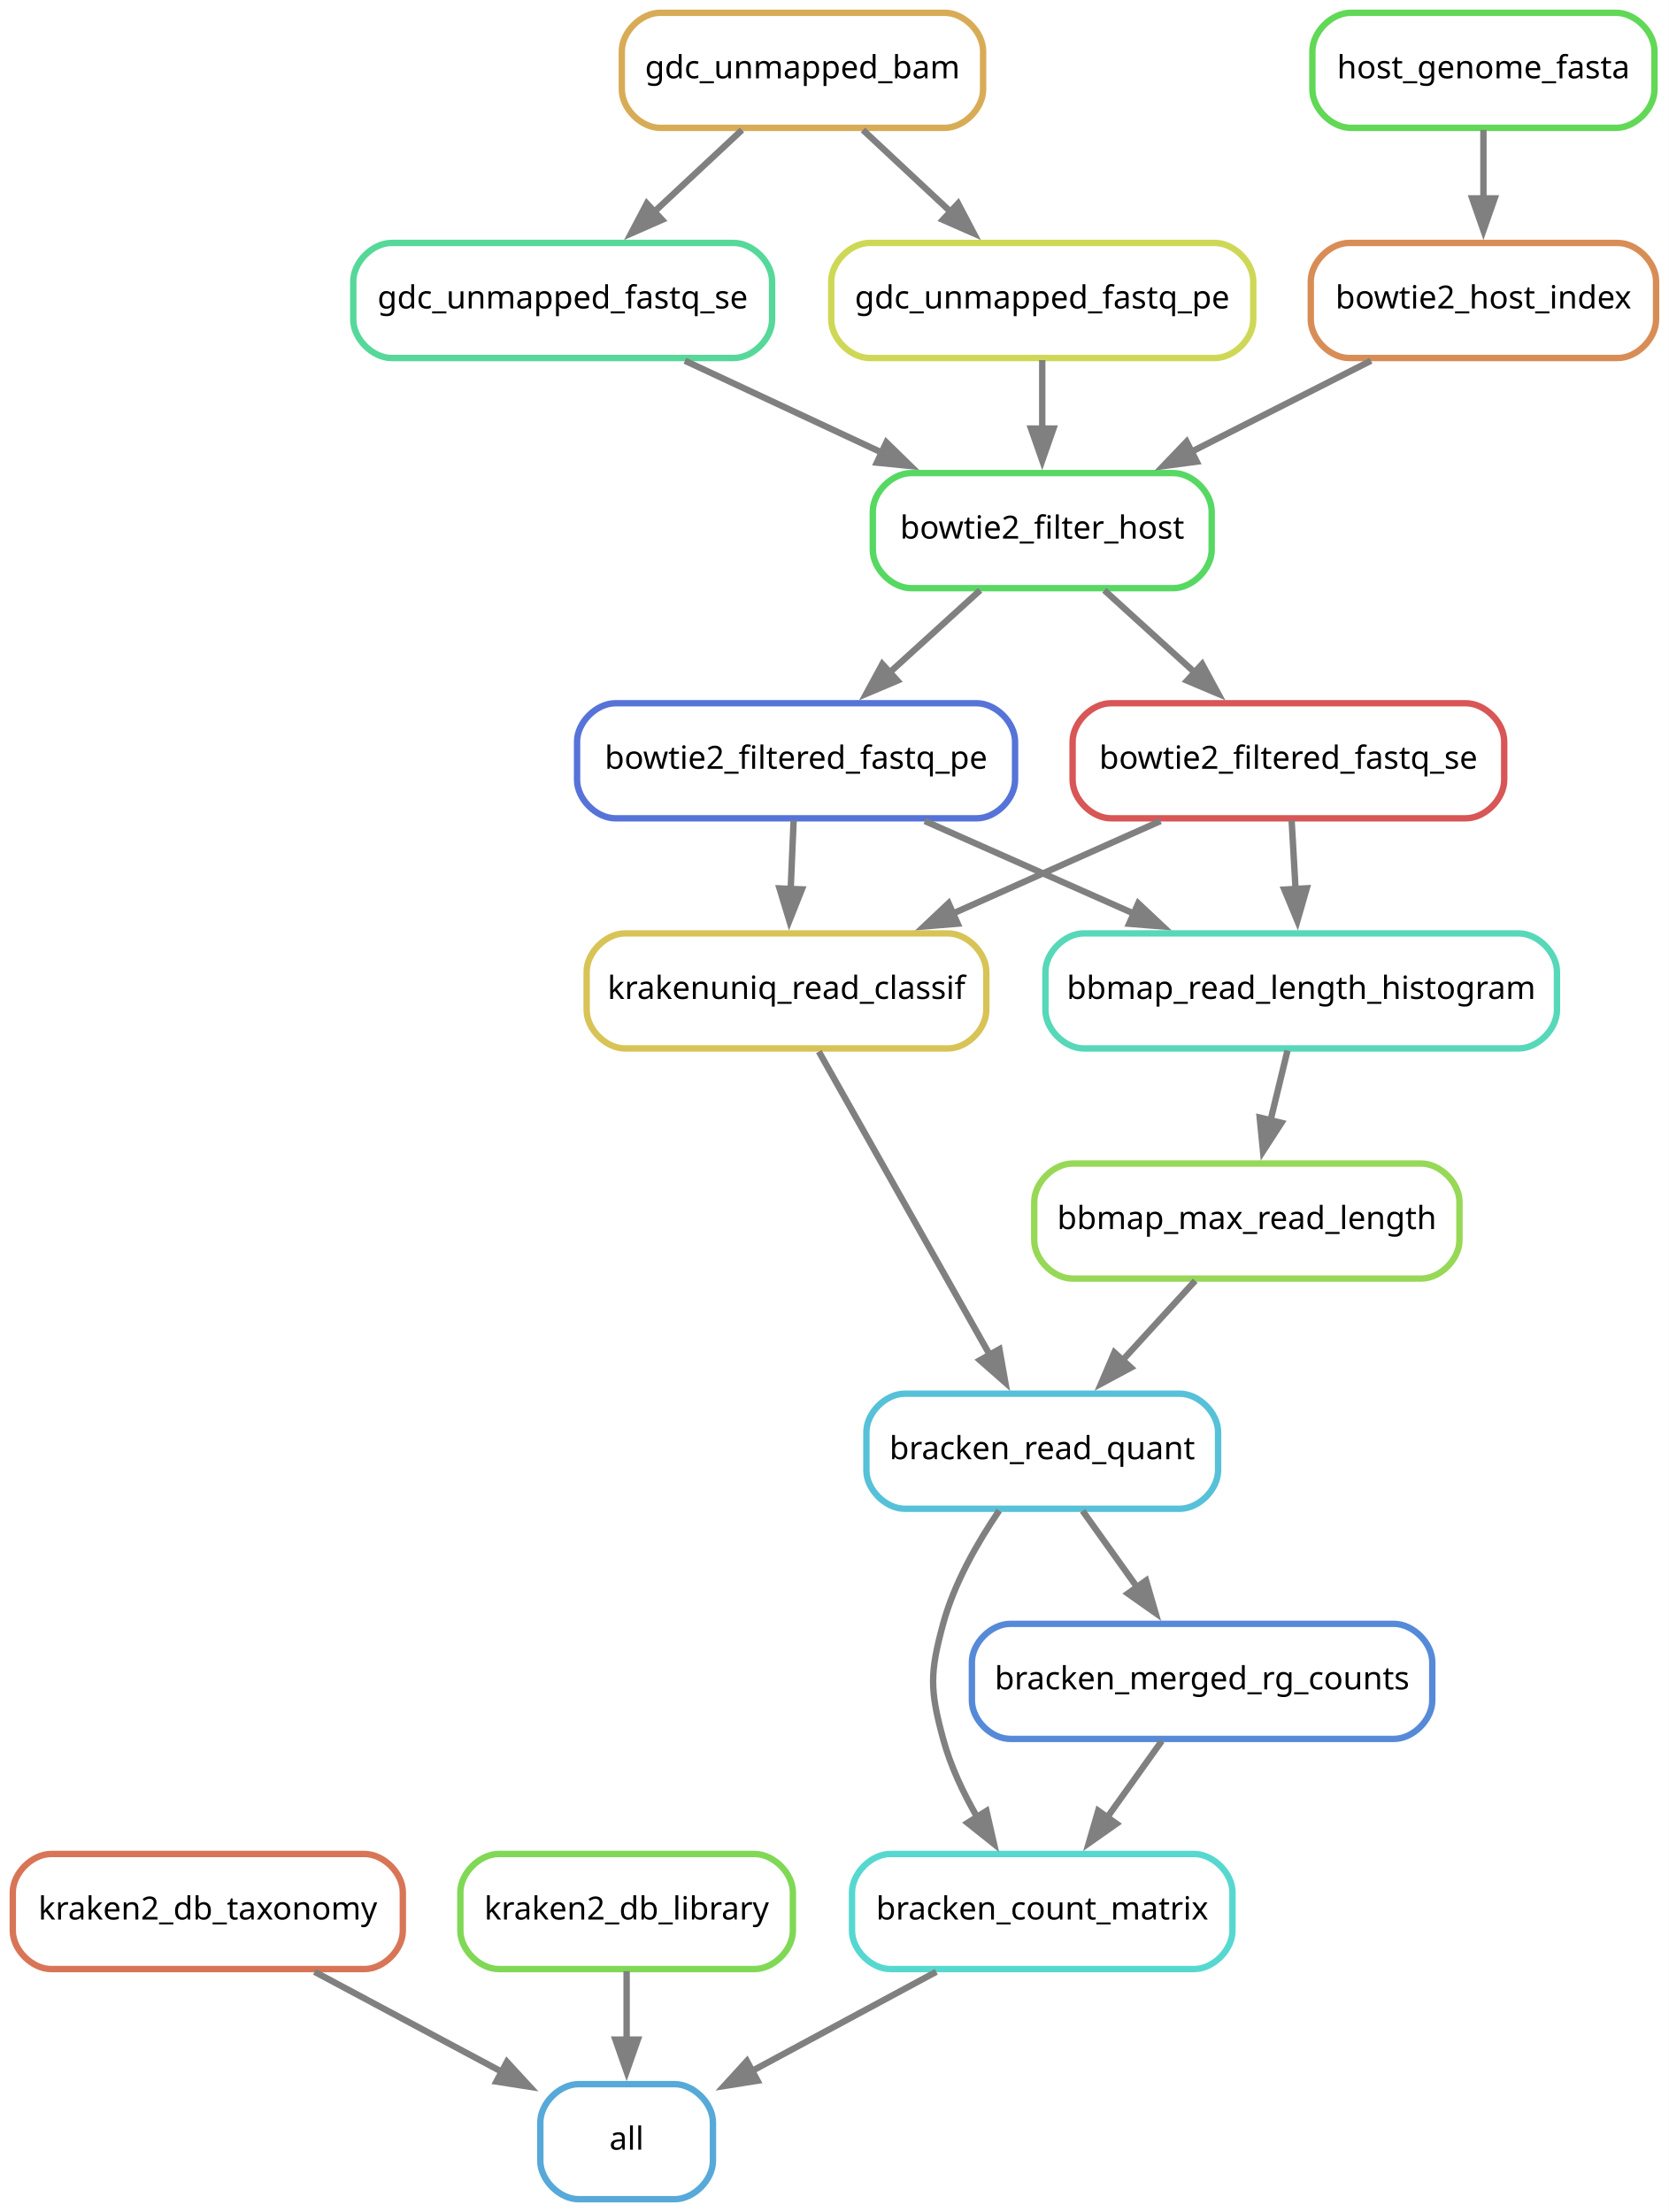
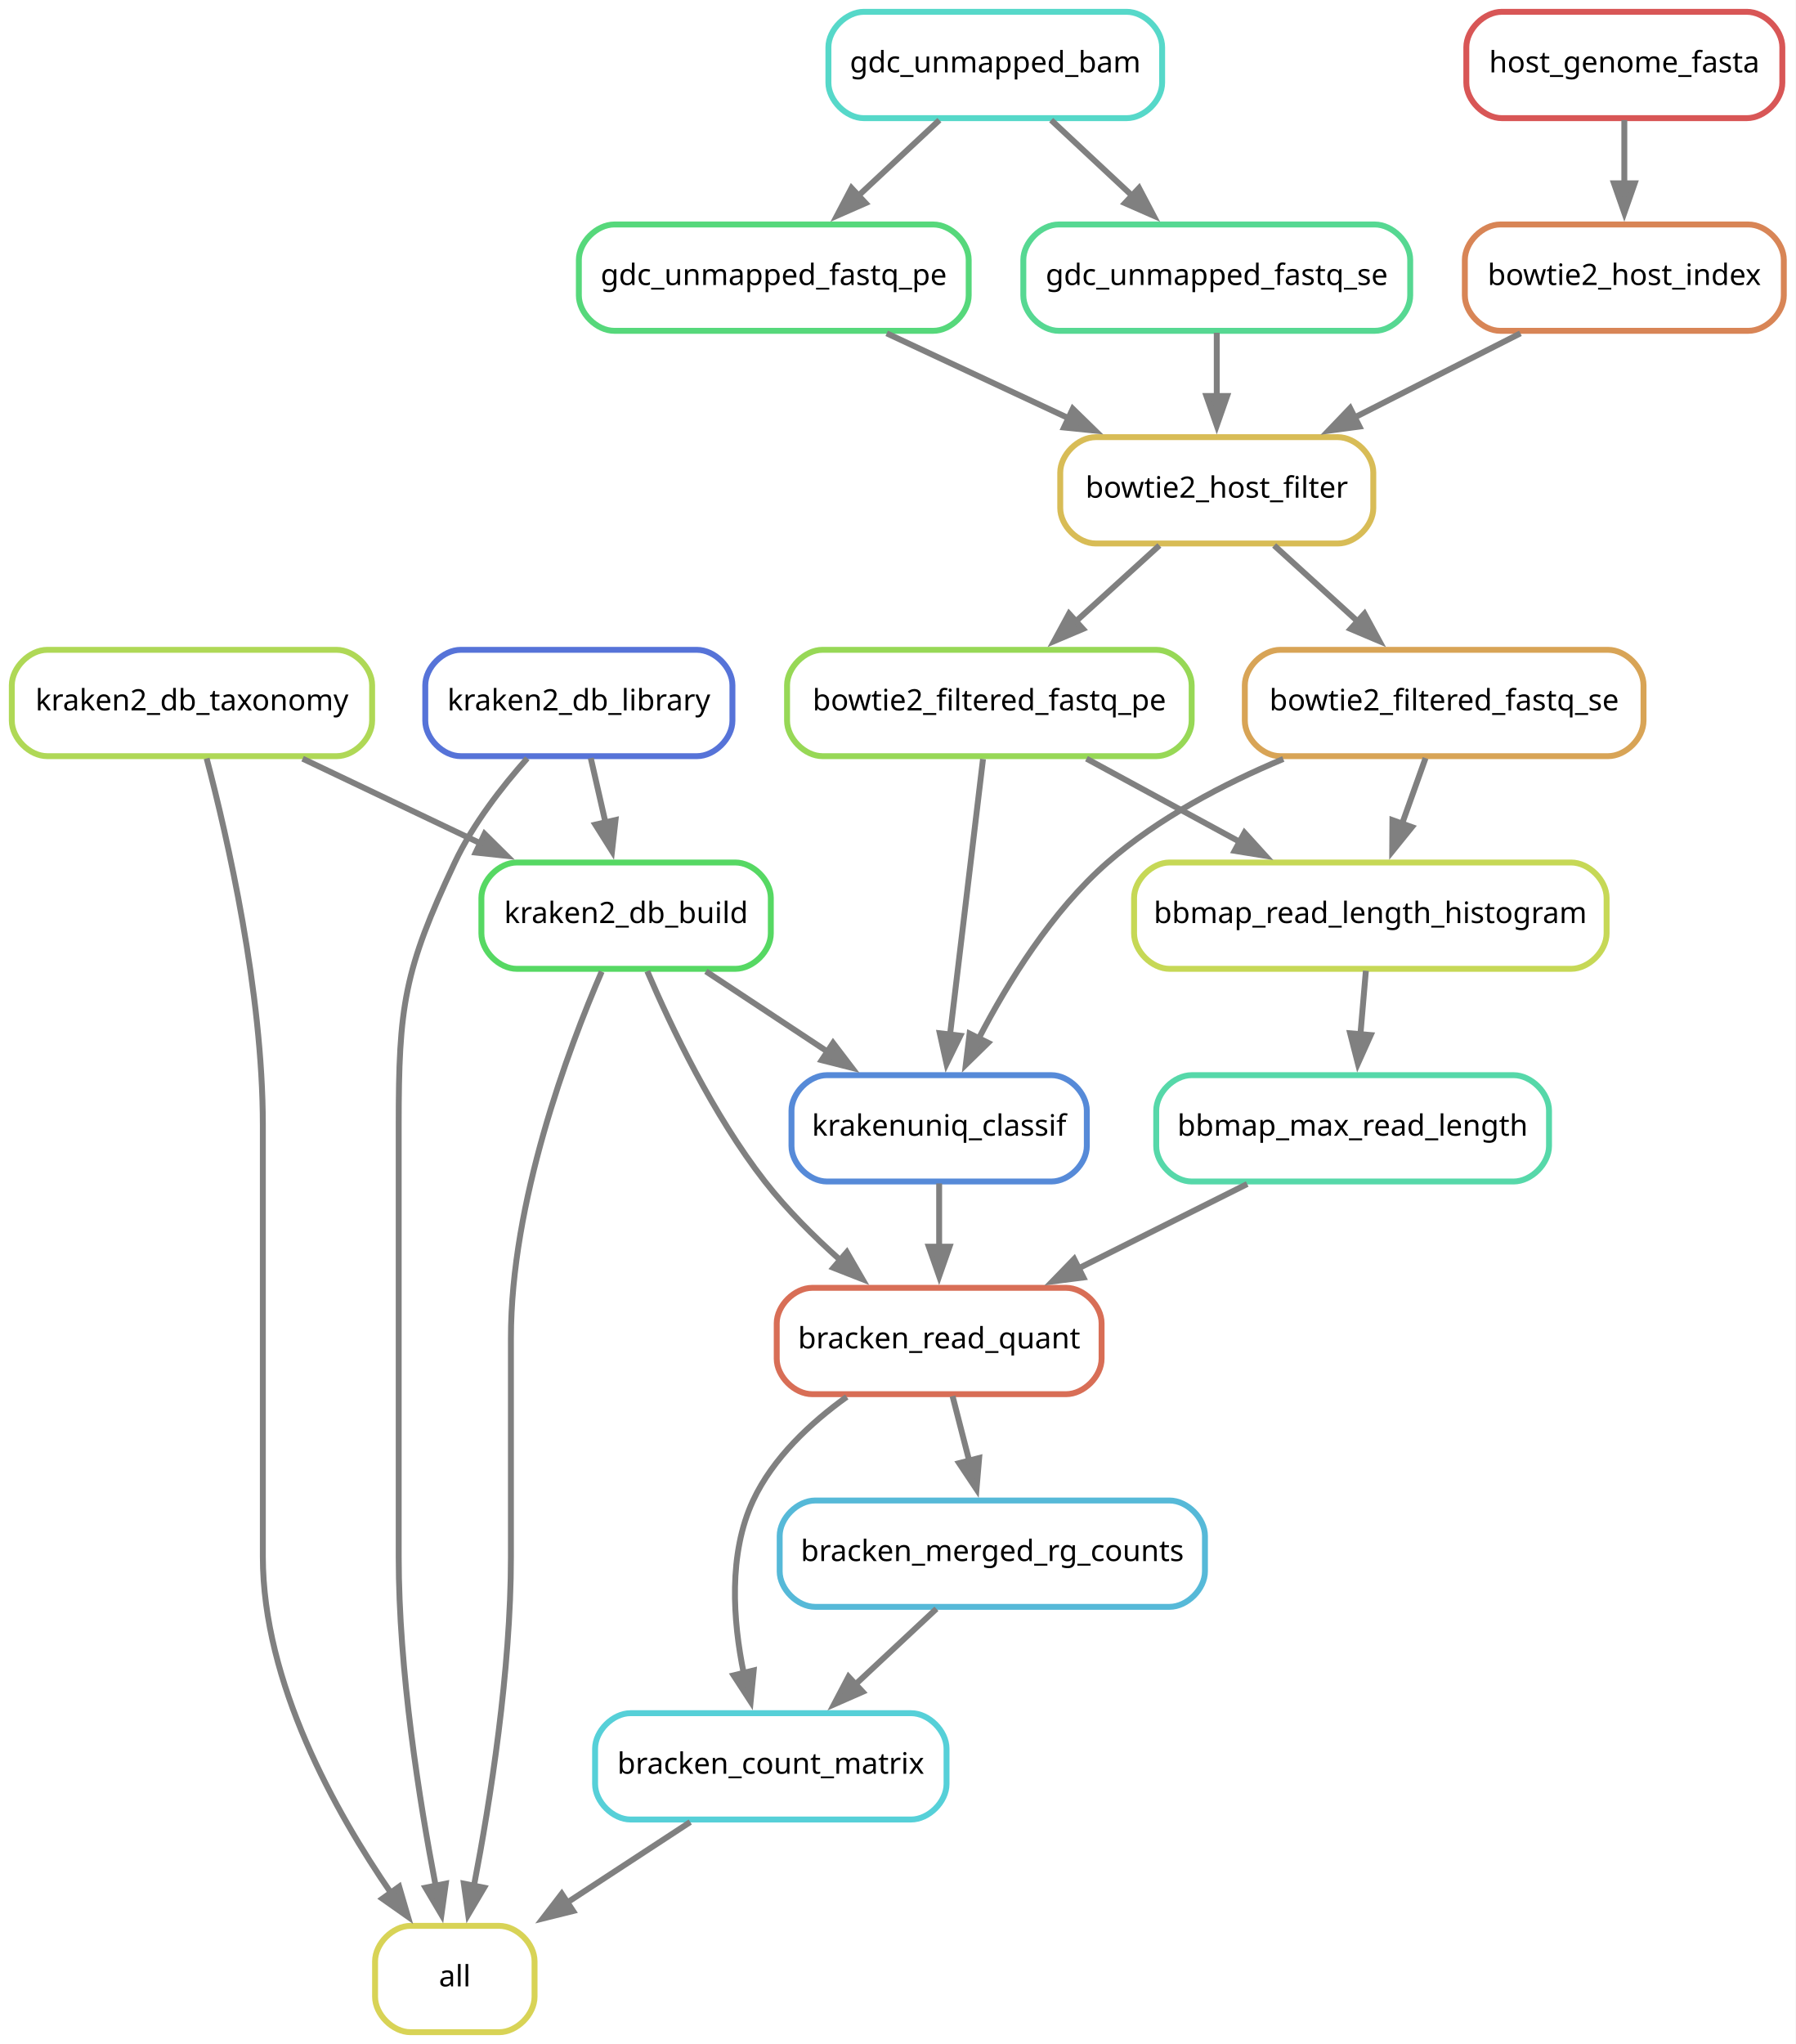
- <svg xmlns="http://www.w3.org/2000/svg" width="522pt" height="692pt" viewBox="0.00 0.00 522.00 692.00">
+ <svg xmlns="http://www.w3.org/2000/svg" width="608pt" height="692pt" viewBox="0.00 0.00 608.00 692.00">
  <g id="graph0" class="graph" transform="scale(1 1) rotate(0) translate(4 688)">
-     <polygon fill="white" stroke="none" points="-4,4 -4,-688 518,-688 518,4 -4,4" />
+     <polygon fill="white" stroke="none" points="-4,4 -4,-688 604,-688 604,4 -4,4" />
    <g id="node1" class="node">
-       <path fill="none" stroke="#56a9d8" stroke-width="2" d="M207,-36C207,-36 177,-36 177,-36 171,-36 165,-30 165,-24 165,-24 165,-12 165,-12 165,-6 171,0 177,0 177,0 207,0 207,0 213,0 219,-6 219,-12 219,-12 219,-24 219,-24 219,-30 213,-36 207,-36" />
-       <text text-anchor="middle" x="192" y="-15.5" font-family="sans" font-size="10.00">all</text>
+       <path fill="none" stroke="#d8d356" stroke-width="2" d="M165,-36C165,-36 135,-36 135,-36 129,-36 123,-30 123,-24 123,-24 123,-12 123,-12 123,-6 129,0 135,0 135,0 165,0 165,0 171,0 177,-6 177,-12 177,-12 177,-24 177,-24 177,-30 171,-36 165,-36" />
+       <text text-anchor="middle" x="150" y="-15.5" font-family="sans" font-size="10.00">all</text>
    </g>
    <g id="node2" class="node">
-       <path fill="none" stroke="#d87556" stroke-width="2" d="M110,-108C110,-108 12,-108 12,-108 6,-108 0,-102 0,-96 0,-96 0,-84 0,-84 0,-78 6,-72 12,-72 12,-72 110,-72 110,-72 116,-72 122,-78 122,-84 122,-84 122,-96 122,-96 122,-102 116,-108 110,-108" />
-       <text text-anchor="middle" x="61" y="-87.5" font-family="sans" font-size="10.00">kraken2_db_taxonomy</text>
+       <path fill="none" stroke="#afd856" stroke-width="2" d="M110,-468C110,-468 12,-468 12,-468 6,-468 0,-462 0,-456 0,-456 0,-444 0,-444 0,-438 6,-432 12,-432 12,-432 110,-432 110,-432 116,-432 122,-438 122,-444 122,-444 122,-456 122,-456 122,-462 116,-468 110,-468" />
+       <text text-anchor="middle" x="61" y="-447.5" font-family="sans" font-size="10.00">kraken2_db_taxonomy</text>
+     </g>
+     <g id="edge1" class="edge">
+       <path fill="none" stroke="grey" stroke-width="2" d="M65.97,-431.23C73,-404.5 85,-352.25 85,-307 85,-307 85,-307 85,-161 85,-118.34 109.55,-74.49 128.47,-47.02" />
+       <polygon fill="grey" stroke="grey" stroke-width="2" points="131.16,-49.27 134.13,-39.1 125.47,-45.2 131.16,-49.27" />
+     </g>
+     <g id="node4" class="node">
+       <path fill="none" stroke="#56d863" stroke-width="2" d="M245,-396C245,-396 171,-396 171,-396 165,-396 159,-390 159,-384 159,-384 159,-372 159,-372 159,-366 165,-360 171,-360 171,-360 245,-360 245,-360 251,-360 257,-366 257,-372 257,-372 257,-384 257,-384 257,-390 251,-396 245,-396" />
+       <text text-anchor="middle" x="208" y="-375.5" font-family="sans" font-size="10.00">kraken2_db_build</text>
+     </g>
+     <g id="edge5" class="edge">
+       <path fill="none" stroke="grey" stroke-width="2" d="M98.47,-431.15C116.81,-422.43 139.11,-411.81 158.79,-402.43" />
+       <polygon fill="grey" stroke="grey" stroke-width="2" points="160.08,-405.69 167.61,-398.24 157.07,-399.37 160.08,-405.69" />
+     </g>
+     <g id="node3" class="node">
+       <path fill="none" stroke="#5673d8" stroke-width="2" d="M232,-468C232,-468 152,-468 152,-468 146,-468 140,-462 140,-456 140,-456 140,-444 140,-444 140,-438 146,-432 152,-432 152,-432 232,-432 232,-432 238,-432 244,-438 244,-444 244,-444 244,-456 244,-456 244,-462 238,-468 232,-468" />
+       <text text-anchor="middle" x="192" y="-447.5" font-family="sans" font-size="10.00">kraken2_db_library</text>
+     </g>
+     <g id="edge4" class="edge">
+       <path fill="none" stroke="grey" stroke-width="2" d="M174.54,-431.29C165.93,-421.6 156.1,-408.96 150,-396 132.76,-359.41 131,-347.45 131,-307 131,-307 131,-307 131,-161 131,-122.31 138.01,-78.21 143.52,-49.56" />
+       <polygon fill="grey" stroke="grey" stroke-width="2" points="146.94,-50.29 145.47,-39.8 140.08,-48.92 146.94,-50.29" />
+     </g>
+     <g id="edge6" class="edge">
+       <path fill="none" stroke="grey" stroke-width="2" d="M196.04,-431.34C197.56,-424.67 199.34,-416.89 201.05,-409.39" />
+       <polygon fill="grey" stroke="grey" stroke-width="2" points="204.42,-410.38 203.23,-399.85 197.59,-408.82 204.42,-410.38" />
    </g>
    <g id="edge3" class="edge">
-       <path fill="none" stroke="grey" stroke-width="2" d="M94.4,-71.15C112.26,-61.61 134.37,-49.79 153.02,-39.83" />
-       <polygon fill="grey" stroke="grey" stroke-width="2" points="154.57,-42.97 161.74,-35.17 151.27,-36.8 154.57,-42.97" />
+       <path fill="none" stroke="grey" stroke-width="2" d="M199.73,-359.05C188.28,-332.53 169,-281.02 169,-235 169,-235 169,-235 169,-161 169,-122.31 161.99,-78.21 156.48,-49.56" />
+       <polygon fill="grey" stroke="grey" stroke-width="2" points="159.92,-48.92 154.53,-39.8 153.06,-50.29 159.92,-48.92" />
    </g>
-     <g id="node3" class="node">
-       <path fill="none" stroke="#80d856" stroke-width="2" d="M232,-108C232,-108 152,-108 152,-108 146,-108 140,-102 140,-96 140,-96 140,-84 140,-84 140,-78 146,-72 152,-72 152,-72 232,-72 232,-72 238,-72 244,-78 244,-84 244,-84 244,-96 244,-96 244,-102 238,-108 232,-108" />
-       <text text-anchor="middle" x="192" y="-87.5" font-family="sans" font-size="10.00">kraken2_db_library</text>
+     <g id="node6" class="node">
+       <path fill="none" stroke="#d86e56" stroke-width="2" d="M357,-252C357,-252 271,-252 271,-252 265,-252 259,-246 259,-240 259,-240 259,-228 259,-228 259,-222 265,-216 271,-216 271,-216 357,-216 357,-216 363,-216 369,-222 369,-228 369,-228 369,-240 369,-240 369,-246 363,-252 357,-252" />
+       <text text-anchor="middle" x="314" y="-231.5" font-family="sans" font-size="10.00">bracken_read_quant</text>
+     </g>
+     <g id="edge10" class="edge">
+       <path fill="none" stroke="grey" stroke-width="2" d="M215.17,-359.19C223.22,-340.4 237.48,-310.46 255,-288 262.38,-278.53 271.58,-269.37 280.5,-261.4" />
+       <polygon fill="grey" stroke="grey" stroke-width="2" points="282.74,-264.09 288.04,-254.92 278.18,-258.78 282.74,-264.09" />
+     </g>
+     <g id="node7" class="node">
+       <path fill="none" stroke="#568ad8" stroke-width="2" d="M352,-324C352,-324 276,-324 276,-324 270,-324 264,-318 264,-312 264,-312 264,-300 264,-300 264,-294 270,-288 276,-288 276,-288 352,-288 352,-288 358,-288 364,-294 364,-300 364,-300 364,-312 364,-312 364,-318 358,-324 352,-324" />
+       <text text-anchor="middle" x="314" y="-303.5" font-family="sans" font-size="10.00">krakenuniq_classif</text>
+     </g>
+     <g id="edge14" class="edge">
+       <path fill="none" stroke="grey" stroke-width="2" d="M235.02,-359.15C247.61,-350.84 262.79,-340.82 276.46,-331.79" />
+       <polygon fill="grey" stroke="grey" stroke-width="2" points="278.08,-334.91 284.5,-326.48 274.23,-329.07 278.08,-334.91" />
+     </g>
+     <g id="node5" class="node">
+       <path fill="none" stroke="#56d0d8" stroke-width="2" d="M304.5,-108C304.5,-108 209.5,-108 209.5,-108 203.5,-108 197.5,-102 197.5,-96 197.5,-96 197.5,-84 197.5,-84 197.5,-78 203.5,-72 209.5,-72 209.5,-72 304.5,-72 304.5,-72 310.5,-72 316.5,-78 316.5,-84 316.5,-84 316.5,-96 316.5,-96 316.5,-102 310.5,-108 304.5,-108" />
+       <text text-anchor="middle" x="257" y="-87.5" font-family="sans" font-size="10.00">bracken_count_matrix</text>
    </g>
    <g id="edge2" class="edge">
-       <path fill="none" stroke="grey" stroke-width="2" d="M192,-71.34C192,-64.75 192,-57.08 192,-49.67" />
-       <polygon fill="grey" stroke="grey" stroke-width="2" points="195.5,-49.93 192,-39.93 188.5,-49.93 195.5,-49.93" />
+       <path fill="none" stroke="grey" stroke-width="2" d="M229.72,-71.15C217.02,-62.84 201.7,-52.82 187.89,-43.79" />
+       <polygon fill="grey" stroke="grey" stroke-width="2" points="190.05,-41.02 179.76,-38.47 186.21,-46.87 190.05,-41.02" />
    </g>
-     <g id="node4" class="node">
-       <path fill="none" stroke="#56d8d0" stroke-width="2" d="M369.5,-108C369.5,-108 274.5,-108 274.5,-108 268.5,-108 262.5,-102 262.5,-96 262.5,-96 262.5,-84 262.5,-84 262.5,-78 268.5,-72 274.5,-72 274.5,-72 369.5,-72 369.5,-72 375.5,-72 381.5,-78 381.5,-84 381.5,-84 381.5,-96 381.5,-96 381.5,-102 375.5,-108 369.5,-108" />
-       <text text-anchor="middle" x="322" y="-87.5" font-family="sans" font-size="10.00">bracken_count_matrix</text>
+     <g id="edge7" class="edge">
+       <path fill="none" stroke="grey" stroke-width="2" d="M282.71,-215.09C270.43,-206.26 257.7,-194.38 251,-180 242.56,-161.88 244.16,-139.4 247.82,-121.57" />
+       <polygon fill="grey" stroke="grey" stroke-width="2" points="251.2,-122.47 250.17,-111.93 244.4,-120.81 251.2,-122.47" />
    </g>
-     <g id="edge1" class="edge">
-       <path fill="none" stroke="grey" stroke-width="2" d="M288.86,-71.15C271.25,-61.67 249.5,-49.96 231.07,-40.04" />
-       <polygon fill="grey" stroke="grey" stroke-width="2" points="232.94,-37.07 222.47,-35.41 229.62,-43.23 232.94,-37.07" />
+     <g id="node18" class="node">
+       <path fill="none" stroke="#56b9d8" stroke-width="2" d="M392,-180C392,-180 272,-180 272,-180 266,-180 260,-174 260,-168 260,-168 260,-156 260,-156 260,-150 266,-144 272,-144 272,-144 392,-144 392,-144 398,-144 404,-150 404,-156 404,-156 404,-168 404,-168 404,-174 398,-180 392,-180" />
+       <text text-anchor="middle" x="332" y="-159.5" font-family="sans" font-size="10.00">bracken_merged_rg_counts</text>
    </g>
-     <g id="node5" class="node">
-       <path fill="none" stroke="#56c1d8" stroke-width="2" d="M365,-252C365,-252 279,-252 279,-252 273,-252 267,-246 267,-240 267,-240 267,-228 267,-228 267,-222 273,-216 279,-216 279,-216 365,-216 365,-216 371,-216 377,-222 377,-228 377,-228 377,-240 377,-240 377,-246 371,-252 365,-252" />
-       <text text-anchor="middle" x="322" y="-231.5" font-family="sans" font-size="10.00">bracken_read_quant</text>
+     <g id="edge26" class="edge">
+       <path fill="none" stroke="grey" stroke-width="2" d="M318.54,-215.34C320.26,-208.67 322.26,-200.89 324.19,-193.39" />
+       <polygon fill="grey" stroke="grey" stroke-width="2" points="327.54,-194.39 326.64,-183.83 320.76,-192.65 327.54,-194.39" />
    </g>
-     <g id="edge4" class="edge">
-       <path fill="none" stroke="grey" stroke-width="2" d="M308.53,-215.43C301.84,-205.59 294.46,-192.76 291,-180 286.82,-164.56 286.82,-159.44 291,-144 293.3,-135.53 297.32,-127.02 301.73,-119.38" />
-       <polygon fill="grey" stroke="grey" stroke-width="2" points="304.56,-121.46 306.92,-111.13 298.63,-117.73 304.56,-121.46" />
+     <g id="edge9" class="edge">
+       <path fill="none" stroke="grey" stroke-width="2" d="M314,-287.34C314,-280.75 314,-273.08 314,-265.67" />
+       <polygon fill="grey" stroke="grey" stroke-width="2" points="317.5,-265.93 314,-255.93 310.5,-265.93 317.5,-265.93" />
+     </g>
+     <g id="node8" class="node">
+       <path fill="none" stroke="#97d856" stroke-width="2" d="M387.5,-468C387.5,-468 274.5,-468 274.5,-468 268.5,-468 262.5,-462 262.5,-456 262.5,-456 262.5,-444 262.5,-444 262.5,-438 268.5,-432 274.5,-432 274.5,-432 387.5,-432 387.5,-432 393.5,-432 399.5,-438 399.5,-444 399.5,-444 399.5,-456 399.5,-456 399.5,-462 393.5,-468 387.5,-468" />
+       <text text-anchor="middle" x="331" y="-447.5" font-family="sans" font-size="10.00">bowtie2_filtered_fastq_pe</text>
+     </g>
+     <g id="edge13" class="edge">
+       <path fill="none" stroke="grey" stroke-width="2" d="M328.85,-431.02C326.04,-407.54 321.08,-366.11 317.67,-337.64" />
+       <polygon fill="grey" stroke="grey" stroke-width="2" points="321.16,-337.36 316.5,-327.84 314.21,-338.19 321.16,-337.36" />
+     </g>
+     <g id="node15" class="node">
+       <path fill="none" stroke="#c6d856" stroke-width="2" d="M528,-396C528,-396 392,-396 392,-396 386,-396 380,-390 380,-384 380,-384 380,-372 380,-372 380,-366 386,-360 392,-360 392,-360 528,-360 528,-360 534,-360 540,-366 540,-372 540,-372 540,-384 540,-384 540,-390 534,-396 528,-396" />
+       <text text-anchor="middle" x="460" y="-375.5" font-family="sans" font-size="10.00">bbmap_read_length_histogram</text>
+     </g>
+     <g id="edge23" class="edge">
+       <path fill="none" stroke="grey" stroke-width="2" d="M363.89,-431.15C379.66,-422.6 398.77,-412.22 415.79,-402.99" />
+       <polygon fill="grey" stroke="grey" stroke-width="2" points="417.39,-406.1 424.51,-398.26 414.05,-399.95 417.39,-406.1" />
+     </g>
+     <g id="node9" class="node">
+       <path fill="none" stroke="#d8bc56" stroke-width="2" d="M449,-540C449,-540 367,-540 367,-540 361,-540 355,-534 355,-528 355,-528 355,-516 355,-516 355,-510 361,-504 367,-504 367,-504 449,-504 449,-504 455,-504 461,-510 461,-516 461,-516 461,-528 461,-528 461,-534 455,-540 449,-540" />
+       <text text-anchor="middle" x="408" y="-519.5" font-family="sans" font-size="10.00">bowtie2_host_filter</text>
+     </g>
+     <g id="edge15" class="edge">
+       <path fill="none" stroke="grey" stroke-width="2" d="M388.57,-503.34C379.97,-495.52 369.68,-486.16 360.19,-477.53" />
+       <polygon fill="grey" stroke="grey" stroke-width="2" points="362.69,-475.07 352.93,-470.94 357.98,-480.25 362.69,-475.07" />
+     </g>
+     <g id="node16" class="node">
+       <path fill="none" stroke="#d8a456" stroke-width="2" d="M540.5,-468C540.5,-468 429.5,-468 429.5,-468 423.5,-468 417.5,-462 417.5,-456 417.5,-456 417.5,-444 417.5,-444 417.5,-438 423.5,-432 429.5,-432 429.5,-432 540.5,-432 540.5,-432 546.5,-432 552.5,-438 552.5,-444 552.5,-444 552.5,-456 552.5,-456 552.5,-462 546.5,-468 540.5,-468" />
+       <text text-anchor="middle" x="485" y="-447.5" font-family="sans" font-size="10.00">bowtie2_filtered_fastq_se</text>
+     </g>
+     <g id="edge24" class="edge">
+       <path fill="none" stroke="grey" stroke-width="2" d="M427.43,-503.34C436.03,-495.52 446.32,-486.16 455.81,-477.53" />
+       <polygon fill="grey" stroke="grey" stroke-width="2" points="458.02,-480.25 463.07,-470.94 453.31,-475.07 458.02,-480.25" />
+     </g>
+     <g id="node10" class="node">
+       <path fill="none" stroke="#56d87b" stroke-width="2" d="M312,-612C312,-612 204,-612 204,-612 198,-612 192,-606 192,-600 192,-600 192,-588 192,-588 192,-582 198,-576 204,-576 204,-576 312,-576 312,-576 318,-576 324,-582 324,-588 324,-588 324,-600 324,-600 324,-606 318,-612 312,-612" />
+       <text text-anchor="middle" x="258" y="-591.5" font-family="sans" font-size="10.00">gdc_unmapped_fastq_pe</text>
+     </g>
+     <g id="edge17" class="edge">
+       <path fill="none" stroke="grey" stroke-width="2" d="M296.24,-575.15C314.94,-566.43 337.7,-555.81 357.79,-546.43" />
+       <polygon fill="grey" stroke="grey" stroke-width="2" points="359.25,-549.61 366.83,-542.21 356.28,-543.27 359.25,-549.61" />
+     </g>
+     <g id="node11" class="node">
+       <path fill="none" stroke="#56d8c9" stroke-width="2" d="M377.5,-684C377.5,-684 288.5,-684 288.5,-684 282.5,-684 276.5,-678 276.5,-672 276.5,-672 276.5,-660 276.5,-660 276.5,-654 282.5,-648 288.5,-648 288.5,-648 377.5,-648 377.5,-648 383.5,-648 389.5,-654 389.5,-660 389.5,-660 389.5,-672 389.5,-672 389.5,-678 383.5,-684 377.5,-684" />
+       <text text-anchor="middle" x="333" y="-663.5" font-family="sans" font-size="10.00">gdc_unmapped_bam</text>
+     </g>
+     <g id="edge19" class="edge">
+       <path fill="none" stroke="grey" stroke-width="2" d="M314.07,-647.34C305.7,-639.52 295.67,-630.16 286.43,-621.53" />
+       <polygon fill="grey" stroke="grey" stroke-width="2" points="289.09,-619.23 279.39,-614.97 284.32,-624.35 289.09,-619.23" />
    </g>
    <g id="node17" class="node">
-       <path fill="none" stroke="#568ad8" stroke-width="2" d="M432,-180C432,-180 312,-180 312,-180 306,-180 300,-174 300,-168 300,-168 300,-156 300,-156 300,-150 306,-144 312,-144 312,-144 432,-144 432,-144 438,-144 444,-150 444,-156 444,-156 444,-168 444,-168 444,-174 438,-180 432,-180" />
-       <text text-anchor="middle" x="372" y="-159.5" font-family="sans" font-size="10.00">bracken_merged_rg_counts</text>
+       <path fill="none" stroke="#56d892" stroke-width="2" d="M461.5,-612C461.5,-612 354.5,-612 354.5,-612 348.5,-612 342.5,-606 342.5,-600 342.5,-600 342.5,-588 342.5,-588 342.5,-582 348.5,-576 354.5,-576 354.5,-576 461.5,-576 461.5,-576 467.5,-576 473.5,-582 473.5,-588 473.5,-588 473.5,-600 473.5,-600 473.5,-606 467.5,-612 461.5,-612" />
+       <text text-anchor="middle" x="408" y="-591.5" font-family="sans" font-size="10.00">gdc_unmapped_fastq_se</text>
+     </g>
+     <g id="edge25" class="edge">
+       <path fill="none" stroke="grey" stroke-width="2" d="M351.93,-647.34C360.3,-639.52 370.33,-630.16 379.57,-621.53" />
+       <polygon fill="grey" stroke="grey" stroke-width="2" points="381.68,-624.35 386.61,-614.97 376.91,-619.23 381.68,-624.35" />
+     </g>
+     <g id="node12" class="node">
+       <path fill="none" stroke="#d88556" stroke-width="2" d="M588,-612C588,-612 504,-612 504,-612 498,-612 492,-606 492,-600 492,-600 492,-588 492,-588 492,-582 498,-576 504,-576 504,-576 588,-576 588,-576 594,-576 600,-582 600,-588 600,-588 600,-600 600,-600 600,-606 594,-612 588,-612" />
+       <text text-anchor="middle" x="546" y="-591.5" font-family="sans" font-size="10.00">bowtie2_host_index</text>
+     </g>
+     <g id="edge18" class="edge">
+       <path fill="none" stroke="grey" stroke-width="2" d="M510.82,-575.15C493.71,-566.47 472.91,-555.92 454.5,-546.59" />
+       <polygon fill="grey" stroke="grey" stroke-width="2" points="456.32,-543.58 445.82,-542.18 453.15,-549.83 456.32,-543.58" />
+     </g>
+     <g id="node13" class="node">
+       <path fill="none" stroke="#d85656" stroke-width="2" d="M587.5,-684C587.5,-684 504.5,-684 504.5,-684 498.5,-684 492.5,-678 492.5,-672 492.5,-672 492.5,-660 492.5,-660 492.5,-654 498.5,-648 504.5,-648 504.5,-648 587.5,-648 587.5,-648 593.5,-648 599.5,-654 599.5,-660 599.5,-660 599.5,-672 599.5,-672 599.5,-678 593.5,-684 587.5,-684" />
+       <text text-anchor="middle" x="546" y="-663.5" font-family="sans" font-size="10.00">host_genome_fasta</text>
+     </g>
+     <g id="edge20" class="edge">
+       <path fill="none" stroke="grey" stroke-width="2" d="M546,-647.34C546,-640.75 546,-633.08 546,-625.67" />
+       <polygon fill="grey" stroke="grey" stroke-width="2" points="549.5,-625.93 546,-615.93 542.5,-625.93 549.5,-625.93" />
+     </g>
+     <g id="node14" class="node">
+       <path fill="none" stroke="#56d8a9" stroke-width="2" d="M508.5,-324C508.5,-324 399.5,-324 399.5,-324 393.5,-324 387.5,-318 387.5,-312 387.5,-312 387.5,-300 387.5,-300 387.5,-294 393.5,-288 399.5,-288 399.5,-288 508.5,-288 508.5,-288 514.5,-288 520.5,-294 520.5,-300 520.5,-300 520.5,-312 520.5,-312 520.5,-318 514.5,-324 508.5,-324" />
+       <text text-anchor="middle" x="454" y="-303.5" font-family="sans" font-size="10.00">bbmap_max_read_length</text>
+     </g>
+     <g id="edge11" class="edge">
+       <path fill="none" stroke="grey" stroke-width="2" d="M418.31,-287.15C400.95,-278.47 379.85,-267.92 361.18,-258.59" />
+       <polygon fill="grey" stroke="grey" stroke-width="2" points="362.84,-255.51 352.33,-254.17 359.71,-261.77 362.84,-255.51" />
    </g>
    <g id="edge21" class="edge">
-       <path fill="none" stroke="grey" stroke-width="2" d="M334.62,-215.34C339.79,-208.1 345.91,-199.53 351.68,-191.45" />
-       <polygon fill="grey" stroke="grey" stroke-width="2" points="354.49,-193.54 357.45,-183.37 348.79,-189.47 354.49,-193.54" />
-     </g>
-     <g id="node6" class="node">
-       <path fill="none" stroke="#d8c356" stroke-width="2" d="M292.5,-396C292.5,-396 191.5,-396 191.5,-396 185.5,-396 179.5,-390 179.5,-384 179.5,-384 179.5,-372 179.5,-372 179.5,-366 185.5,-360 191.5,-360 191.5,-360 292.5,-360 292.5,-360 298.5,-360 304.5,-366 304.5,-372 304.5,-372 304.5,-384 304.5,-384 304.5,-390 298.5,-396 292.5,-396" />
-       <text text-anchor="middle" x="242" y="-375.5" font-family="sans" font-size="10.00">krakenuniq_read_classif</text>
-     </g>
-     <g id="edge7" class="edge">
-       <path fill="none" stroke="grey" stroke-width="2" d="M252.13,-359.02C265.6,-335.12 289.55,-292.59 305.61,-264.1" />
-       <polygon fill="grey" stroke="grey" stroke-width="2" points="308.61,-265.91 310.46,-255.48 302.51,-262.47 308.61,-265.91" />
-     </g>
-     <g id="node7" class="node">
-       <path fill="none" stroke="#5673d8" stroke-width="2" d="M301.5,-468C301.5,-468 188.5,-468 188.5,-468 182.5,-468 176.5,-462 176.5,-456 176.5,-456 176.5,-444 176.5,-444 176.5,-438 182.5,-432 188.5,-432 188.5,-432 301.5,-432 301.5,-432 307.5,-432 313.5,-438 313.5,-444 313.5,-444 313.5,-456 313.5,-456 313.5,-462 307.5,-468 301.5,-468" />
-       <text text-anchor="middle" x="245" y="-447.5" font-family="sans" font-size="10.00">bowtie2_filtered_fastq_pe</text>
-     </g>
-     <g id="edge9" class="edge">
-       <path fill="none" stroke="grey" stroke-width="2" d="M244.24,-431.34C243.96,-424.75 243.63,-417.08 243.31,-409.67" />
-       <polygon fill="grey" stroke="grey" stroke-width="2" points="246.82,-409.77 242.9,-399.93 239.83,-410.07 246.82,-409.77" />
-     </g>
-     <g id="node14" class="node">
-       <path fill="none" stroke="#56d8b9" stroke-width="2" d="M471,-396C471,-396 335,-396 335,-396 329,-396 323,-390 323,-384 323,-384 323,-372 323,-372 323,-366 329,-360 335,-360 335,-360 471,-360 471,-360 477,-360 483,-366 483,-372 483,-372 483,-384 483,-384 483,-390 477,-396 471,-396" />
-       <text text-anchor="middle" x="403" y="-375.5" font-family="sans" font-size="10.00">bbmap_read_length_histogram</text>
-     </g>
-     <g id="edge18" class="edge">
-       <path fill="none" stroke="grey" stroke-width="2" d="M285.28,-431.15C305.17,-422.34 329.4,-411.61 350.7,-402.17" />
-       <polygon fill="grey" stroke="grey" stroke-width="2" points="352.03,-405.41 359.75,-398.16 349.19,-399.01 352.03,-405.41" />
-     </g>
-     <g id="node8" class="node">
-       <path fill="none" stroke="#56d863" stroke-width="2" d="M363,-540C363,-540 281,-540 281,-540 275,-540 269,-534 269,-528 269,-528 269,-516 269,-516 269,-510 275,-504 281,-504 281,-504 363,-504 363,-504 369,-504 375,-510 375,-516 375,-516 375,-528 375,-528 375,-534 369,-540 363,-540" />
-       <text text-anchor="middle" x="322" y="-519.5" font-family="sans" font-size="10.00">bowtie2_filter_host</text>
-     </g>
-     <g id="edge10" class="edge">
-       <path fill="none" stroke="grey" stroke-width="2" d="M302.57,-503.34C293.97,-495.52 283.68,-486.16 274.19,-477.53" />
-       <polygon fill="grey" stroke="grey" stroke-width="2" points="276.69,-475.07 266.93,-470.94 271.98,-480.25 276.69,-475.07" />
-     </g>
-     <g id="node15" class="node">
-       <path fill="none" stroke="#d85656" stroke-width="2" d="M454.5,-468C454.5,-468 343.5,-468 343.5,-468 337.5,-468 331.5,-462 331.5,-456 331.5,-456 331.5,-444 331.5,-444 331.5,-438 337.5,-432 343.5,-432 343.5,-432 454.5,-432 454.5,-432 460.5,-432 466.5,-438 466.5,-444 466.5,-444 466.5,-456 466.5,-456 466.5,-462 460.5,-468 454.5,-468" />
-       <text text-anchor="middle" x="399" y="-447.5" font-family="sans" font-size="10.00">bowtie2_filtered_fastq_se</text>
-     </g>
-     <g id="edge19" class="edge">
-       <path fill="none" stroke="grey" stroke-width="2" d="M341.43,-503.34C350.03,-495.52 360.32,-486.16 369.81,-477.53" />
-       <polygon fill="grey" stroke="grey" stroke-width="2" points="372.02,-480.25 377.07,-470.94 367.31,-475.07 372.02,-480.25" />
-     </g>
-     <g id="node9" class="node">
-       <path fill="none" stroke="#ced856" stroke-width="2" d="M376,-612C376,-612 268,-612 268,-612 262,-612 256,-606 256,-600 256,-600 256,-588 256,-588 256,-582 262,-576 268,-576 268,-576 376,-576 376,-576 382,-576 388,-582 388,-588 388,-588 388,-600 388,-600 388,-606 382,-612 376,-612" />
-       <text text-anchor="middle" x="322" y="-591.5" font-family="sans" font-size="10.00">gdc_unmapped_fastq_pe</text>
-     </g>
-     <g id="edge13" class="edge">
-       <path fill="none" stroke="grey" stroke-width="2" d="M322,-575.34C322,-568.75 322,-561.08 322,-553.67" />
-       <polygon fill="grey" stroke="grey" stroke-width="2" points="325.5,-553.93 322,-543.93 318.5,-553.93 325.5,-553.93" />
-     </g>
-     <g id="node10" class="node">
-       <path fill="none" stroke="#d8ac56" stroke-width="2" d="M291.5,-684C291.5,-684 202.5,-684 202.5,-684 196.5,-684 190.5,-678 190.5,-672 190.5,-672 190.5,-660 190.5,-660 190.5,-654 196.5,-648 202.5,-648 202.5,-648 291.5,-648 291.5,-648 297.5,-648 303.5,-654 303.5,-660 303.5,-660 303.5,-672 303.5,-672 303.5,-678 297.5,-684 291.5,-684" />
-       <text text-anchor="middle" x="247" y="-663.5" font-family="sans" font-size="10.00">gdc_unmapped_bam</text>
-     </g>
-     <g id="edge14" class="edge">
-       <path fill="none" stroke="grey" stroke-width="2" d="M265.93,-647.34C274.3,-639.52 284.33,-630.16 293.57,-621.53" />
-       <polygon fill="grey" stroke="grey" stroke-width="2" points="295.68,-624.35 300.61,-614.97 290.91,-619.23 295.68,-624.35" />
-     </g>
-     <g id="node16" class="node">
-       <path fill="none" stroke="#56d89a" stroke-width="2" d="M225.5,-612C225.5,-612 118.5,-612 118.5,-612 112.5,-612 106.5,-606 106.5,-600 106.5,-600 106.5,-588 106.5,-588 106.5,-582 112.5,-576 118.5,-576 118.5,-576 225.5,-576 225.5,-576 231.5,-576 237.5,-582 237.5,-588 237.5,-588 237.5,-600 237.5,-600 237.5,-606 231.5,-612 225.5,-612" />
-       <text text-anchor="middle" x="172" y="-591.5" font-family="sans" font-size="10.00">gdc_unmapped_fastq_se</text>
-     </g>
-     <g id="edge20" class="edge">
-       <path fill="none" stroke="grey" stroke-width="2" d="M228.07,-647.34C219.7,-639.52 209.67,-630.16 200.43,-621.53" />
-       <polygon fill="grey" stroke="grey" stroke-width="2" points="203.09,-619.23 193.39,-614.97 198.32,-624.35 203.09,-619.23" />
-     </g>
-     <g id="node11" class="node">
-       <path fill="none" stroke="#d88d56" stroke-width="2" d="M502,-612C502,-612 418,-612 418,-612 412,-612 406,-606 406,-600 406,-600 406,-588 406,-588 406,-582 412,-576 418,-576 418,-576 502,-576 502,-576 508,-576 514,-582 514,-588 514,-588 514,-600 514,-600 514,-606 508,-612 502,-612" />
-       <text text-anchor="middle" x="460" y="-591.5" font-family="sans" font-size="10.00">bowtie2_host_index</text>
+       <path fill="none" stroke="grey" stroke-width="2" d="M458.49,-359.34C457.92,-352.75 457.26,-345.08 456.63,-337.67" />
+       <polygon fill="grey" stroke="grey" stroke-width="2" points="460.13,-337.58 455.79,-327.92 453.16,-338.18 460.13,-337.58" />
    </g>
    <g id="edge12" class="edge">
-       <path fill="none" stroke="grey" stroke-width="2" d="M424.82,-575.15C407.71,-566.47 386.91,-555.92 368.5,-546.59" />
-       <polygon fill="grey" stroke="grey" stroke-width="2" points="370.32,-543.58 359.82,-542.18 367.15,-549.83 370.32,-543.58" />
+       <path fill="none" stroke="grey" stroke-width="2" d="M430.52,-431.05C410.32,-422.59 388.17,-411.01 371,-396 352.19,-379.56 337.26,-355.43 327.41,-336.44" />
+       <polygon fill="grey" stroke="grey" stroke-width="2" points="330.58,-334.96 323.02,-327.55 324.31,-338.06 330.58,-334.96" />
    </g>
-     <g id="node12" class="node">
-       <path fill="none" stroke="#61d856" stroke-width="2" d="M501.5,-684C501.5,-684 418.5,-684 418.5,-684 412.5,-684 406.5,-678 406.5,-672 406.5,-672 406.5,-660 406.5,-660 406.5,-654 412.5,-648 418.5,-648 418.5,-648 501.5,-648 501.5,-648 507.5,-648 513.5,-654 513.5,-660 513.5,-660 513.5,-672 513.5,-672 513.5,-678 507.5,-684 501.5,-684" />
-       <text text-anchor="middle" x="460" y="-663.5" font-family="sans" font-size="10.00">host_genome_fasta</text>
-     </g>
-     <g id="edge15" class="edge">
-       <path fill="none" stroke="grey" stroke-width="2" d="M460,-647.34C460,-640.75 460,-633.08 460,-625.67" />
-       <polygon fill="grey" stroke="grey" stroke-width="2" points="463.5,-625.93 460,-615.93 456.5,-625.93 463.5,-625.93" />
-     </g>
-     <g id="node13" class="node">
-       <path fill="none" stroke="#97d856" stroke-width="2" d="M440.5,-324C440.5,-324 331.5,-324 331.5,-324 325.5,-324 319.5,-318 319.5,-312 319.5,-312 319.5,-300 319.5,-300 319.5,-294 325.5,-288 331.5,-288 331.5,-288 440.5,-288 440.5,-288 446.5,-288 452.5,-294 452.5,-300 452.5,-300 452.5,-312 452.5,-312 452.5,-318 446.5,-324 440.5,-324" />
-       <text text-anchor="middle" x="386" y="-303.5" font-family="sans" font-size="10.00">bbmap_max_read_length</text>
-     </g>
-     <g id="edge6" class="edge">
-       <path fill="none" stroke="grey" stroke-width="2" d="M369.85,-287.34C362.93,-279.77 354.69,-270.75 347.01,-262.35" />
-       <polygon fill="grey" stroke="grey" stroke-width="2" points="349.74,-260.15 340.41,-255.14 344.57,-264.88 349.74,-260.15" />
+     <g id="edge22" class="edge">
+       <path fill="none" stroke="grey" stroke-width="2" d="M478.69,-431.34C476.28,-424.59 473.46,-416.69 470.75,-409.11" />
+       <polygon fill="grey" stroke="grey" stroke-width="2" points="474.07,-407.99 467.41,-399.75 467.48,-410.35 474.07,-407.99" />
    </g>
    <g id="edge16" class="edge">
-       <path fill="none" stroke="grey" stroke-width="2" d="M398.71,-359.34C397.09,-352.67 395.2,-344.89 393.38,-337.39" />
-       <polygon fill="grey" stroke="grey" stroke-width="2" points="396.82,-336.73 391.06,-327.84 390.02,-338.39 396.82,-336.73" />
+       <path fill="none" stroke="grey" stroke-width="2" d="M408,-575.34C408,-568.75 408,-561.08 408,-553.67" />
+       <polygon fill="grey" stroke="grey" stroke-width="2" points="411.5,-553.93 408,-543.93 404.5,-553.93 411.5,-553.93" />
    </g>
    <g id="edge8" class="edge">
-       <path fill="none" stroke="grey" stroke-width="2" d="M358.98,-431.15C339.21,-422.34 315.13,-411.61 293.96,-402.17" />
-       <polygon fill="grey" stroke="grey" stroke-width="2" points="295.55,-399.04 284.99,-398.17 292.7,-405.44 295.55,-399.04" />
-     </g>
-     <g id="edge17" class="edge">
-       <path fill="none" stroke="grey" stroke-width="2" d="M400.01,-431.34C400.39,-424.75 400.82,-417.08 401.25,-409.67" />
-       <polygon fill="grey" stroke="grey" stroke-width="2" points="404.73,-410.11 401.8,-399.92 397.74,-409.71 404.73,-410.11" />
-     </g>
-     <g id="edge11" class="edge">
-       <path fill="none" stroke="grey" stroke-width="2" d="M210.24,-575.15C228.94,-566.43 251.7,-555.81 271.79,-546.43" />
-       <polygon fill="grey" stroke="grey" stroke-width="2" points="273.25,-549.61 280.83,-542.21 270.28,-543.27 273.25,-549.61" />
-     </g>
-     <g id="edge5" class="edge">
-       <path fill="none" stroke="grey" stroke-width="2" d="M359.38,-143.34C354.21,-136.1 348.09,-127.53 342.32,-119.45" />
-       <polygon fill="grey" stroke="grey" stroke-width="2" points="345.21,-117.47 336.55,-111.37 339.51,-121.54 345.21,-117.47" />
+       <path fill="none" stroke="grey" stroke-width="2" d="M313.07,-143.34C304.7,-135.52 294.67,-126.16 285.43,-117.53" />
+       <polygon fill="grey" stroke="grey" stroke-width="2" points="288.09,-115.23 278.39,-110.97 283.32,-120.35 288.09,-115.23" />
    </g>
  </g>
</svg>
